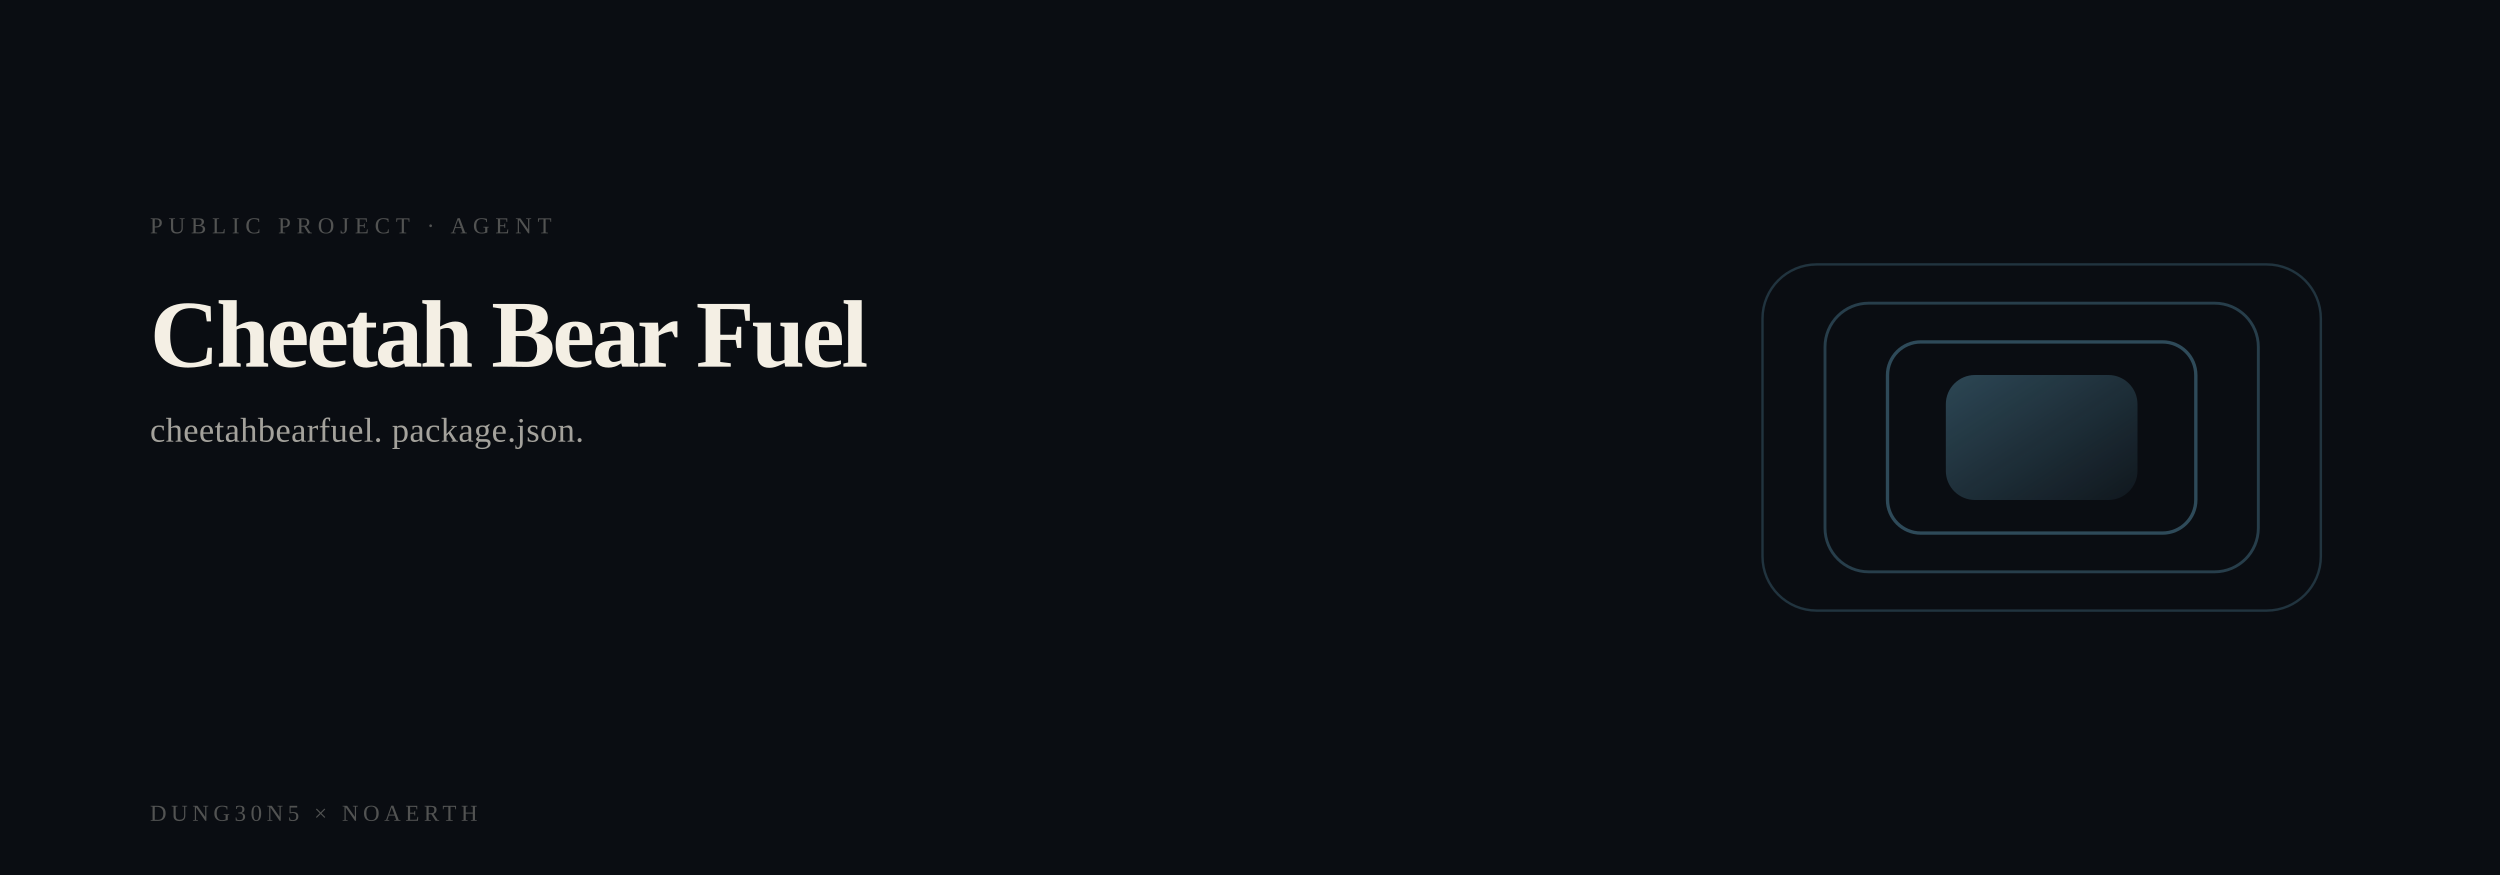
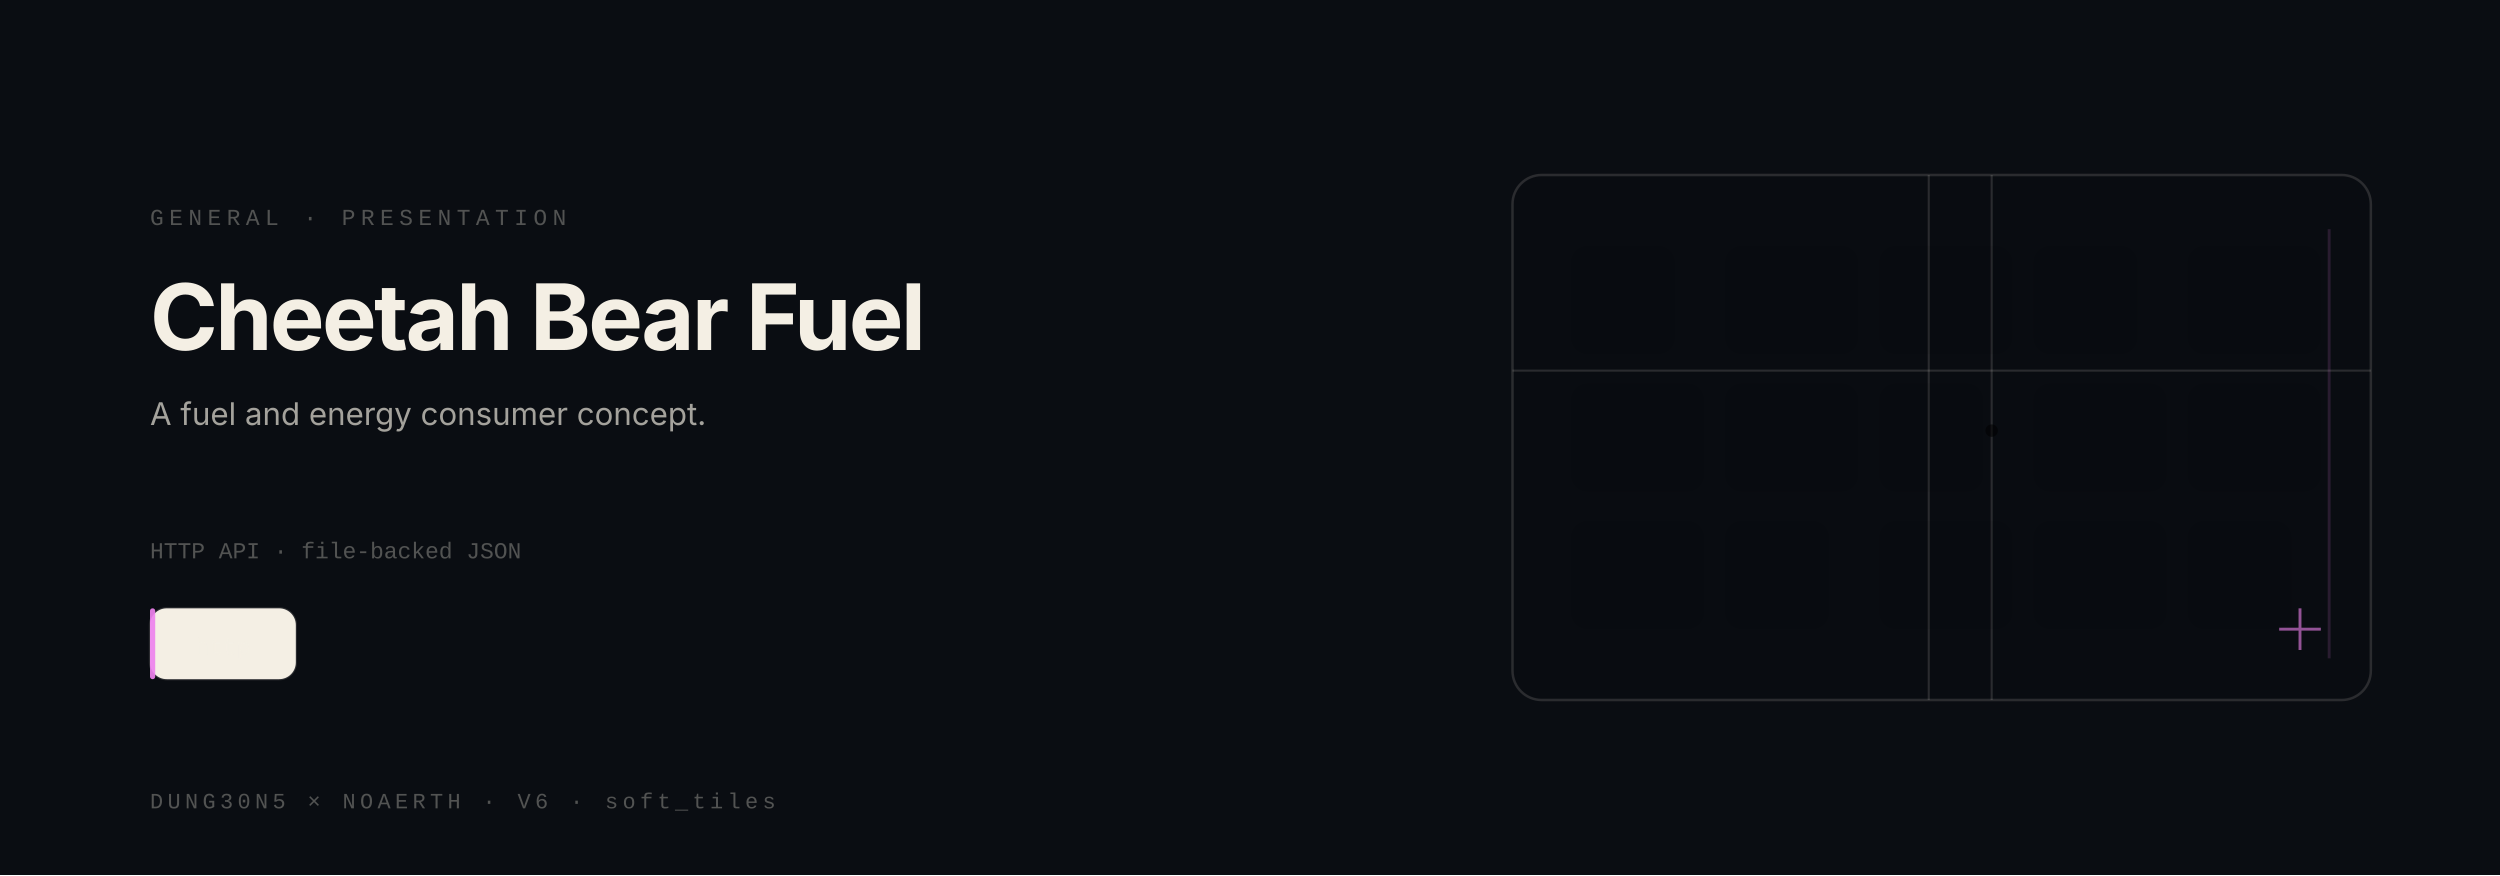
- <svg xmlns="http://www.w3.org/2000/svg" viewBox="0 0 1200 420" width="1200" height="420" role="img" aria-label="Cheetah Bear Fuel: a state ring with tool nodes attached. Motion depicts an objective becomes context, tools read and write state, the loop closes.">
-   <defs>
-     <linearGradient id="hero-cheetahbearfuel-dark-a" x1="0" y1="0" x2="1" y2="1">
-       <stop offset="0" stop-color="#6fb7d6" stop-opacity="0.85" />
-       <stop offset="1" stop-color="#6fb7d6" stop-opacity="0.15" />
-     </linearGradient>
-   </defs>
+ <svg xmlns="http://www.w3.org/2000/svg" viewBox="0 0 1200 420" width="1200" height="420" role="img" aria-label="Cheetah Bear Fuel: a composed grid assembles and a sweep resolves it">
  <rect width="1200" height="420" fill="#0a0d12" />
-   <rect x="906" y="164.12" width="148" height="91.76" rx="16" fill="none" stroke="#6fb7d6" stroke-width="1.60" opacity="0.36" />
-   <rect x="876" y="145.52" width="208" height="128.96" rx="21" fill="none" stroke="#6fb7d6" stroke-width="1.38" opacity="0.29" />
-   <rect x="846" y="126.92" width="268" height="166.16" rx="26" fill="none" stroke="#6fb7d6" stroke-width="1.16" opacity="0.23" />
-   <rect x="934" y="180" width="92" height="60" rx="14" fill="url(#hero-cheetahbearfuel-dark-a)" opacity="0.40" />
-   <text x="72" y="112" fill="#f4efe44f" font-size="11" letter-spacing="2.8">PUBLIC PROJECT · AGENT</text>
-   <text x="72" y="176" fill="#f4efe4" font-size="46" font-weight="660" letter-spacing="-1.4">Cheetah Bear Fuel</text>
-   <text x="72" y="212" fill="#f4efe4a8" font-size="16.5" letter-spacing="0.2">cheetahbearfuel. package.json.</text>
-   <rect x="72" y="266" width="106" height="40" rx="9" fill="#f4efe4" fill-opacity="0.05" stroke="#f4efe424" stroke-width="1.1" opacity="0">
-     <animate attributeName="opacity" from="0" to="1" dur="0.5s" begin="0.50s" fill="freeze" />
-   </rect>
-   <rect x="72" y="266" width="2.5" height="40" rx="1.2" fill="#6fb7d6" opacity="0">
-     <animate attributeName="opacity" from="0" to="0.9" dur="0.5s" begin="0.50s" fill="freeze" />
-   </rect>
-   <text x="125" y="291" fill="#f4efe4" font-size="11.5" text-anchor="middle" font-family="ui-monospace,SFMono-Regular,Menlo,monospace" opacity="0">objective<animate attributeName="opacity" from="0" to="1" dur="0.5s" begin="0.65s" fill="freeze" />
-   </text>
-   <rect x="194" y="266" width="106" height="40" rx="9" fill="#f4efe4" fill-opacity="0.05" stroke="#f4efe424" stroke-width="1.1" opacity="0">
-     <animate attributeName="opacity" from="0" to="1" dur="0.5s" begin="1.00s" fill="freeze" />
-   </rect>
-   <rect x="194" y="266" width="2.5" height="40" rx="1.2" fill="#6fb7d6" opacity="0">
-     <animate attributeName="opacity" from="0" to="0.9" dur="0.5s" begin="1.00s" fill="freeze" />
-   </rect>
-   <text x="247" y="291" fill="#f4efe4" font-size="11.5" text-anchor="middle" font-family="ui-monospace,SFMono-Regular,Menlo,monospace" opacity="0">load context<animate attributeName="opacity" from="0" to="1" dur="0.5s" begin="1.15s" fill="freeze" />
-   </text>
-   <rect x="316" y="266" width="106" height="40" rx="9" fill="#f4efe4" fill-opacity="0.05" stroke="#f4efe424" stroke-width="1.1" opacity="0">
-     <animate attributeName="opacity" from="0" to="1" dur="0.5s" begin="1.50s" fill="freeze" />
-   </rect>
-   <rect x="316" y="266" width="2.5" height="40" rx="1.2" fill="#6fb7d6" opacity="0">
-     <animate attributeName="opacity" from="0" to="0.9" dur="0.5s" begin="1.50s" fill="freeze" />
-   </rect>
-   <text x="369" y="291" fill="#f4efe4" font-size="11.5" text-anchor="middle" font-family="ui-monospace,SFMono-Regular,Menlo,monospace" opacity="0">call tools<animate attributeName="opacity" from="0" to="1" dur="0.5s" begin="1.65s" fill="freeze" />
-   </text>
-   <rect x="438" y="266" width="106" height="40" rx="9" fill="#f4efe4" fill-opacity="0.05" stroke="#f4efe424" stroke-width="1.1" opacity="0">
-     <animate attributeName="opacity" from="0" to="1" dur="0.5s" begin="2.00s" fill="freeze" />
-   </rect>
-   <rect x="438" y="266" width="2.5" height="40" rx="1.2" fill="#e7c27a" opacity="0">
-     <animate attributeName="opacity" from="0" to="0.9" dur="0.5s" begin="2.00s" fill="freeze" />
-   </rect>
-   <text x="491" y="291" fill="#f4efe4" font-size="11.5" text-anchor="middle" font-family="ui-monospace,SFMono-Regular,Menlo,monospace" opacity="0">verify<animate attributeName="opacity" from="0" to="1" dur="0.5s" begin="2.15s" fill="freeze" />
-   </text>
-   <text x="72" y="394" fill="#f4efe44f" font-size="11" letter-spacing="2.2">DUNG30N5 × NOAERTH</text>
+   <text x="72" y="108" font-family="ui-monospace, SFMono-Regular, Menlo, Monaco, Consolas, 'Liberation Mono', monospace" font-size="11" letter-spacing="2.6" fill="#f4efe44f">GENERAL · PRESENTATION</text>
+   <text x="72" y="168" font-family="-apple-system, BlinkMacSystemFont, 'Segoe UI', Inter, Helvetica, Arial, sans-serif" font-size="44" font-weight="660" letter-spacing="-1.2" fill="#f4efe4">Cheetah Bear Fuel</text>
+   <text x="72" y="204" font-family="-apple-system, BlinkMacSystemFont, 'Segoe UI', Inter, Helvetica, Arial, sans-serif" font-size="15" fill="#f4efe4a8">A fuel and energy consumer concept.</text>
+   <text x="72" y="268" font-family="ui-monospace, SFMono-Regular, Menlo, Monaco, Consolas, 'Liberation Mono', monospace" font-size="11" fill="#f4efe44f">HTTP API · file-backed JSON</text>
+   <rect x="72.0" y="292.0" width="70.0" height="34.0" rx="8" fill="#f4efe4" stroke="#f4efe424" stroke-width="1.1" />
+   <rect x="72.0" y="292.0" width="2.5" height="34.0" rx="1.2" fill="violet" opacity="0.92" />
+   <text x="107.0" y="314" font-family="ui-monospace, SFMono-Regular, Menlo, Monaco, Consolas, 'Liberation Mono', monospace" font-size="11" fill="#f4efe4" fill-opacity="0.82" text-anchor="middle">http</text>
+   <rect x="726.0" y="84.0" width="412.0" height="252.0" rx="14" fill="mint" fill-opacity="0.06" />
+   <rect x="729.0" y="87.0" width="406.0" height="246.0" rx="12" fill="none" stroke="mint" stroke-width="1" stroke-opacity="0.18" />
+   <rect x="726.0" y="84.0" width="412.0" height="252.0" rx="14" fill="none" stroke="#f4efe424" stroke-width="1.2" />
+   <line x1="956.0" y1="84.0" x2="956.0" y2="336.0" stroke="#f4efe424" stroke-width="1" />
+   <line x1="925.8" y1="84.0" x2="925.8" y2="336.0" stroke="#f4efe424" stroke-width="1" />
+   <line x1="726.0" y1="177.9" x2="1138.0" y2="177.9" stroke="#f4efe424" stroke-width="1" />
+   <circle cx="956.0" cy="206.7" r="3" fill="mint" opacity="0.55" />
+   <rect x="734.0" y="92.0" width="396.0" height="236.0" rx="12" fill="none" stroke="mint" stroke-width="1" stroke-opacity="0.22" />
+   <path d="M1094.0 302.0 h20 M1104.0 292.0 v20" stroke="violet" stroke-width="1.4" opacity="0.6" />
+   <rect x="754" y="118" width="50" height="52" rx="8" fill="mint" fill-opacity="0.08" stroke="mint" stroke-width="1" stroke-opacity="0.4" opacity="0.85" />
+   <rect x="828" y="118" width="64" height="52" rx="8" fill="mint" fill-opacity="0.08" stroke="mint" stroke-width="1" stroke-opacity="0.4" opacity="0.85" />
+   <rect x="902" y="118" width="64" height="52" rx="8" fill="mint" fill-opacity="0.08" stroke="mint" stroke-width="1" stroke-opacity="0.4" opacity="0.85" />
+   <rect x="976" y="118" width="50" height="52" rx="8" fill="mint" fill-opacity="0.08" stroke="mint" stroke-width="1" stroke-opacity="0.4" opacity="0.85" />
+   <rect x="1050" y="118" width="64" height="52" rx="8" fill="mint" fill-opacity="0.08" stroke="mint" stroke-width="1" stroke-opacity="0.4" opacity="0.85" />
+   <rect x="754" y="184" width="64" height="52" rx="8" fill="mint" fill-opacity="0.08" stroke="mint" stroke-width="1" stroke-opacity="0.4" opacity="0.85" />
+   <rect x="828" y="184" width="64" height="52" rx="8" fill="mint" fill-opacity="0.08" stroke="mint" stroke-width="1" stroke-opacity="0.4" opacity="0.85" />
+   <rect x="902" y="184" width="50" height="52" rx="8" fill="mint" fill-opacity="0.08" stroke="mint" stroke-width="1" stroke-opacity="0.4" opacity="0.85" />
+   <rect x="976" y="184" width="64" height="52" rx="8" fill="mint" fill-opacity="0.08" stroke="mint" stroke-width="1" stroke-opacity="0.4" opacity="0.85" />
+   <rect x="1050" y="184" width="64" height="52" rx="8" fill="mint" fill-opacity="0.08" stroke="mint" stroke-width="1" stroke-opacity="0.4" opacity="0.85" />
+   <rect x="754" y="250" width="64" height="52" rx="8" fill="mint" fill-opacity="0.08" stroke="mint" stroke-width="1" stroke-opacity="0.4" opacity="0.85" />
+   <rect x="828" y="250" width="50" height="52" rx="8" fill="mint" fill-opacity="0.08" stroke="mint" stroke-width="1" stroke-opacity="0.4" opacity="0.85" />
+   <rect x="902" y="250" width="64" height="52" rx="8" fill="mint" fill-opacity="0.08" stroke="mint" stroke-width="1" stroke-opacity="0.4" opacity="0.85" />
+   <rect x="976" y="250" width="64" height="52" rx="8" fill="mint" fill-opacity="0.08" stroke="mint" stroke-width="1" stroke-opacity="0.4" opacity="0.85" />
+   <rect x="1050" y="250" width="50" height="52" rx="8" fill="mint" fill-opacity="0.08" stroke="mint" stroke-width="1" stroke-opacity="0.4" opacity="0.85" />
+   <line x1="1118" y1="110" x2="1118" y2="316" stroke="violet" stroke-width="1.4" opacity="0.14" />
+   <text x="72" y="388" font-family="ui-monospace, SFMono-Regular, Menlo, Monaco, Consolas, 'Liberation Mono', monospace" font-size="10.5" letter-spacing="2.1" fill="#f4efe44f">DUNG30N5 × NOAERTH · V6 · soft_tiles</text>
</svg>
